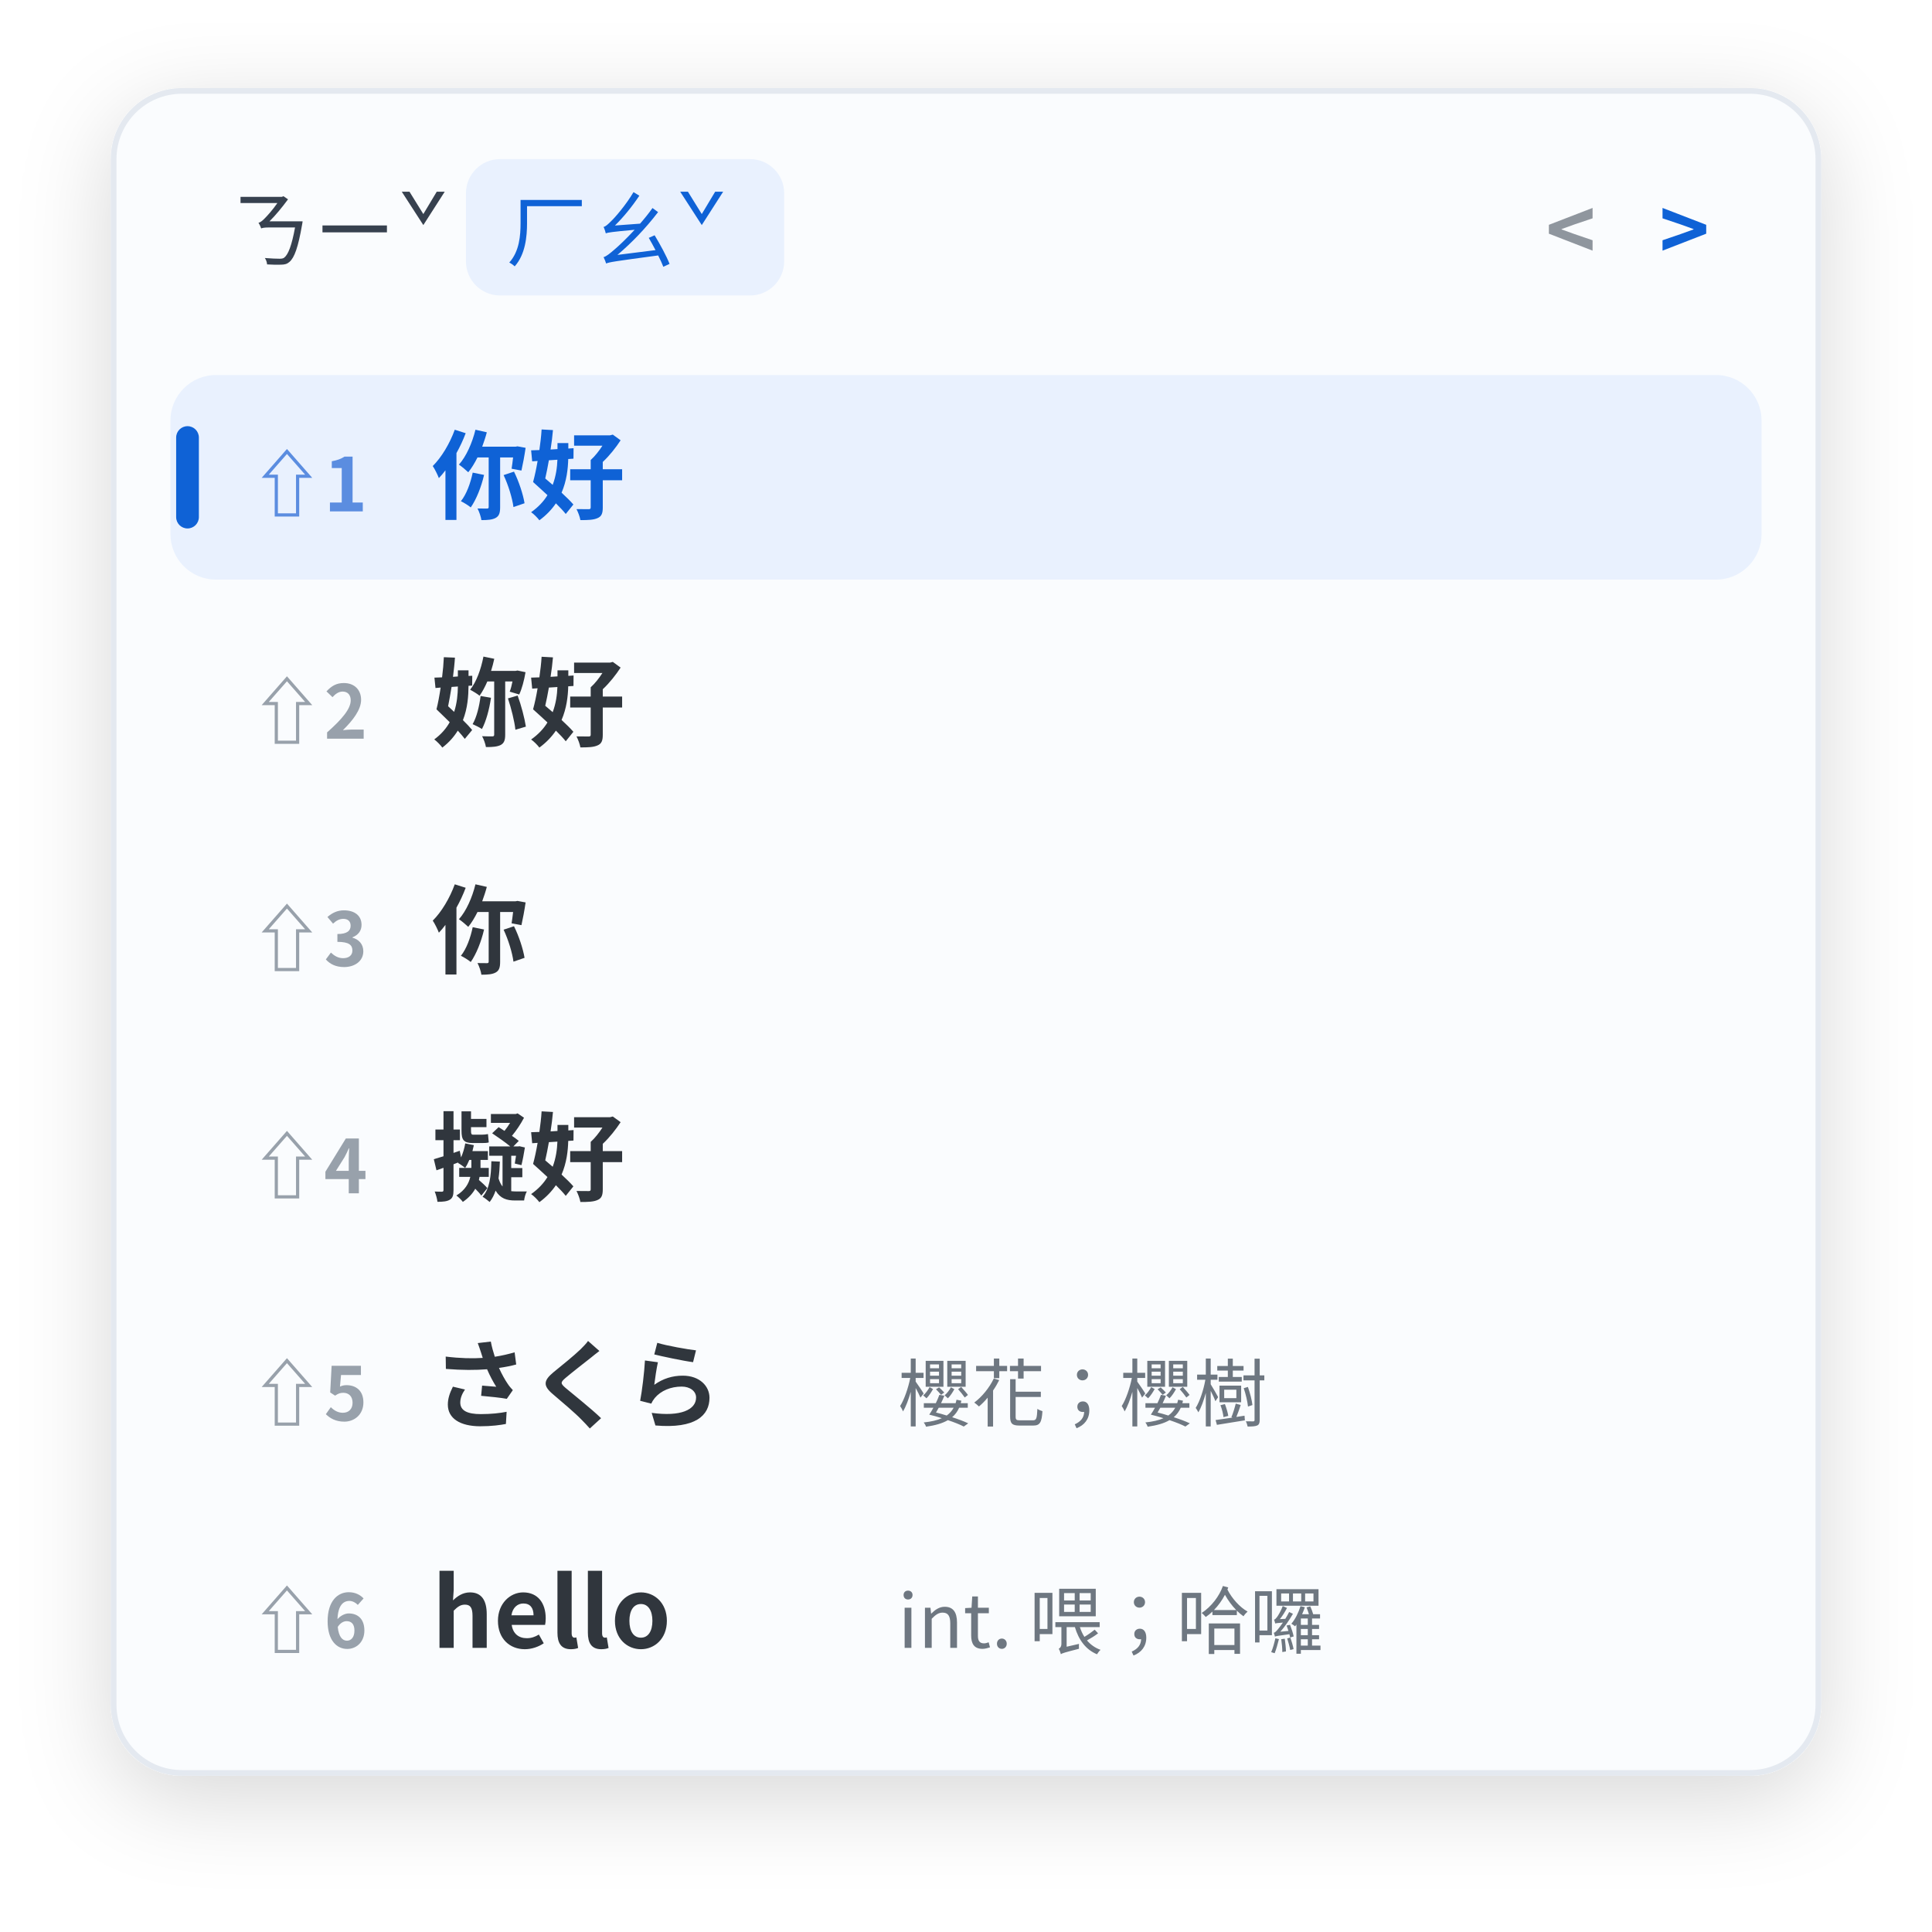
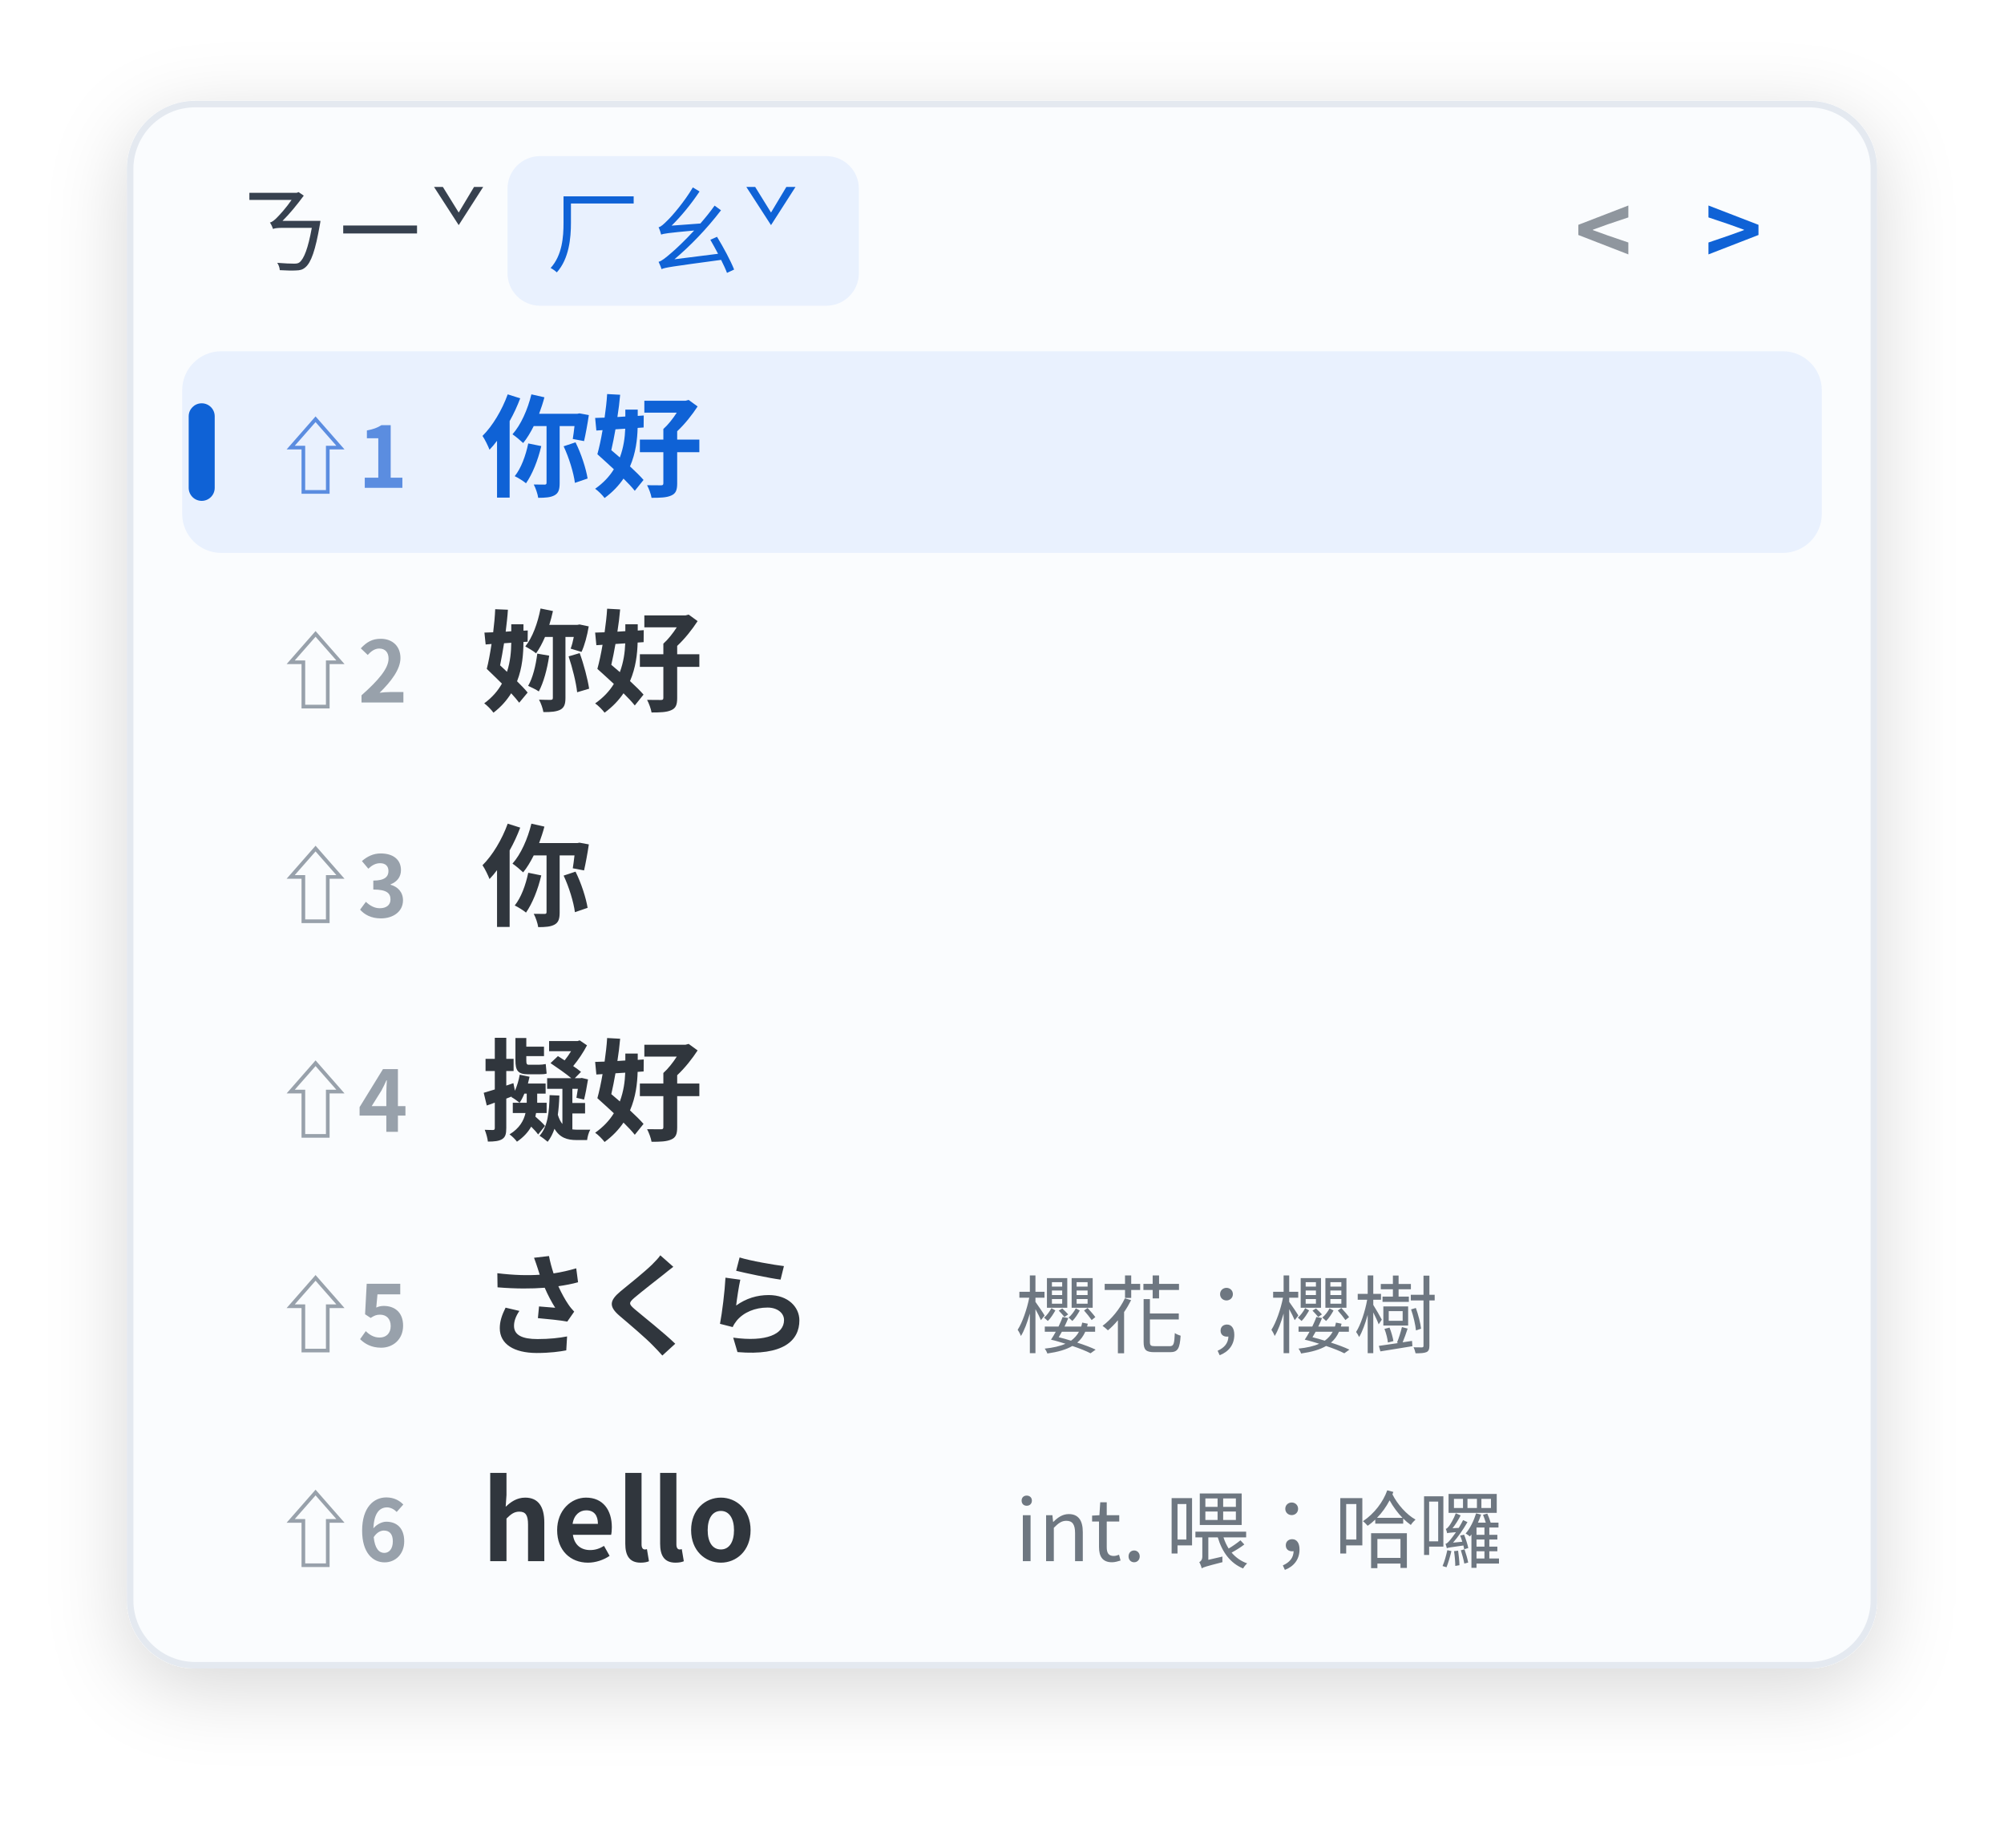
- <svg xmlns="http://www.w3.org/2000/svg" width="340" height="340" viewBox="0 0 340 340" role="img" aria-label="Nat Light 主題預覽">
+ <svg xmlns="http://www.w3.org/2000/svg" width="308" height="284" viewBox="0 0 308 284" role="img" aria-label="Nat Light 主題預覽">
  <defs>
    <filter id="s" x="-25%" y="-20%" width="150%" height="160%">
-       <feDropShadow dx="0" dy="4" stdDeviation="8" flood-color="#000" flood-opacity="0.16" />
+       <feDropShadow dx="0" dy="3" stdDeviation="6" flood-color="#000" flood-opacity="0.16" />
    </filter>
  </defs>
  <g transform="translate(20,16)" font-family="'Microsoft JhengHei','PingFang TC','Noto Sans CJK TC','Noto Sans TC',sans-serif">
-     <rect width="300" height="296" rx="12" fill="#FAFCFE" stroke="#E4E9F0" stroke-width="1" filter="url(#s)" />
-     <text x="20" y="30" font-size="15" fill="#37414F">ㄋㄧˇ</text>
-     <rect x="62" y="12" width="56" height="24" rx="6" fill="#E9F1FE" />
-     <text x="69" y="30" font-size="15" fill="#0F62D6">ㄏㄠˇ</text>
-     <text x="252" y="30" font-size="15" font-weight="600" fill="#37414F" opacity="0.55">&lt;</text>
-     <text x="272" y="30" font-size="15" font-weight="600" fill="#0F62D6">&gt;</text>
-     <rect x="10" y="50" width="280" height="36" rx="8" fill="#E9F1FE" />
-     <rect x="11" y="59" width="4" height="18" rx="2" fill="#0F62D6" />
-     <text x="24" y="74" font-size="13" font-weight="600" fill="#5B8DE0">⇧1</text>
-     <text x="56" y="74" font-size="17" font-weight="700" fill="#0F62D6">你好</text>
-     <text x="24" y="114" font-size="13" font-weight="600" fill="#98A1AB">⇧2</text>
-     <text x="56" y="114" font-size="17" font-weight="700" fill="#30363D">妳好</text>
-     <text x="24" y="154" font-size="13" font-weight="600" fill="#98A1AB">⇧3</text>
-     <text x="56" y="154" font-size="17" font-weight="700" fill="#30363D">你</text>
-     <text x="24" y="194" font-size="13" font-weight="600" fill="#98A1AB">⇧4</text>
-     <text x="56" y="194" font-size="17" font-weight="700" fill="#30363D">擬好</text>
-     <text x="24" y="234" font-size="13" font-weight="600" fill="#98A1AB">⇧5</text>
-     <text x="56" y="234" font-size="17" font-weight="700" fill="#30363D">さくら</text>
-     <text x="138" y="234" font-size="13" fill="#6E7781">櫻花；櫻樹</text>
-     <text x="24" y="274" font-size="13" font-weight="600" fill="#98A1AB">⇧6</text>
-     <text x="56" y="274" font-size="17" font-weight="700" fill="#30363D">hello</text>
-     <text x="138" y="274" font-size="13" fill="#6E7781">int. 喂；哈囉</text>
+     <rect width="268" height="240" rx="10" fill="#FAFCFE" stroke="#E4E9F0" stroke-width="1" filter="url(#s)" />
+     <text x="16" y="25" font-size="15" fill="#37414F">ㄋㄧˇ</text>
+     <rect x="58" y="8" width="54" height="23" rx="5" fill="#E9F1FE" />
+     <text x="64" y="25" font-size="15" fill="#0F62D6">ㄏㄠˇ</text>
+     <text x="222" y="25" font-size="15" font-weight="600" fill="#37414F" opacity="0.55">&lt;</text>
+     <text x="242" y="25" font-size="15" font-weight="600" fill="#0F62D6">&gt;</text>
+     <rect x="8" y="38" width="252" height="31" rx="6" fill="#E9F1FE" />
+     <rect x="9" y="46" width="4" height="15" rx="2" fill="#0F62D6" />
+     <text x="22" y="59" font-size="13" font-weight="600" fill="#5B8DE0">⇧1</text>
+     <text x="54" y="59" font-size="17" font-weight="700" fill="#0F62D6">你好</text>
+     <text x="22" y="92" font-size="13" font-weight="600" fill="#98A1AB">⇧2</text>
+     <text x="54" y="92" font-size="17" font-weight="700" fill="#30363D">妳好</text>
+     <text x="22" y="125" font-size="13" font-weight="600" fill="#98A1AB">⇧3</text>
+     <text x="54" y="125" font-size="17" font-weight="700" fill="#30363D">你</text>
+     <text x="22" y="158" font-size="13" font-weight="600" fill="#98A1AB">⇧4</text>
+     <text x="54" y="158" font-size="17" font-weight="700" fill="#30363D">擬好</text>
+     <text x="22" y="191" font-size="13" font-weight="600" fill="#98A1AB">⇧5</text>
+     <text x="54" y="191" font-size="17" font-weight="700" fill="#30363D">さくら</text>
+     <text x="136" y="191" font-size="13" fill="#6E7781">櫻花；櫻樹</text>
+     <text x="22" y="224" font-size="13" font-weight="600" fill="#98A1AB">⇧6</text>
+     <text x="54" y="224" font-size="17" font-weight="700" fill="#30363D">hello</text>
+     <text x="136" y="224" font-size="13" fill="#6E7781">int. 喂；哈囉</text>
  </g>
</svg>
